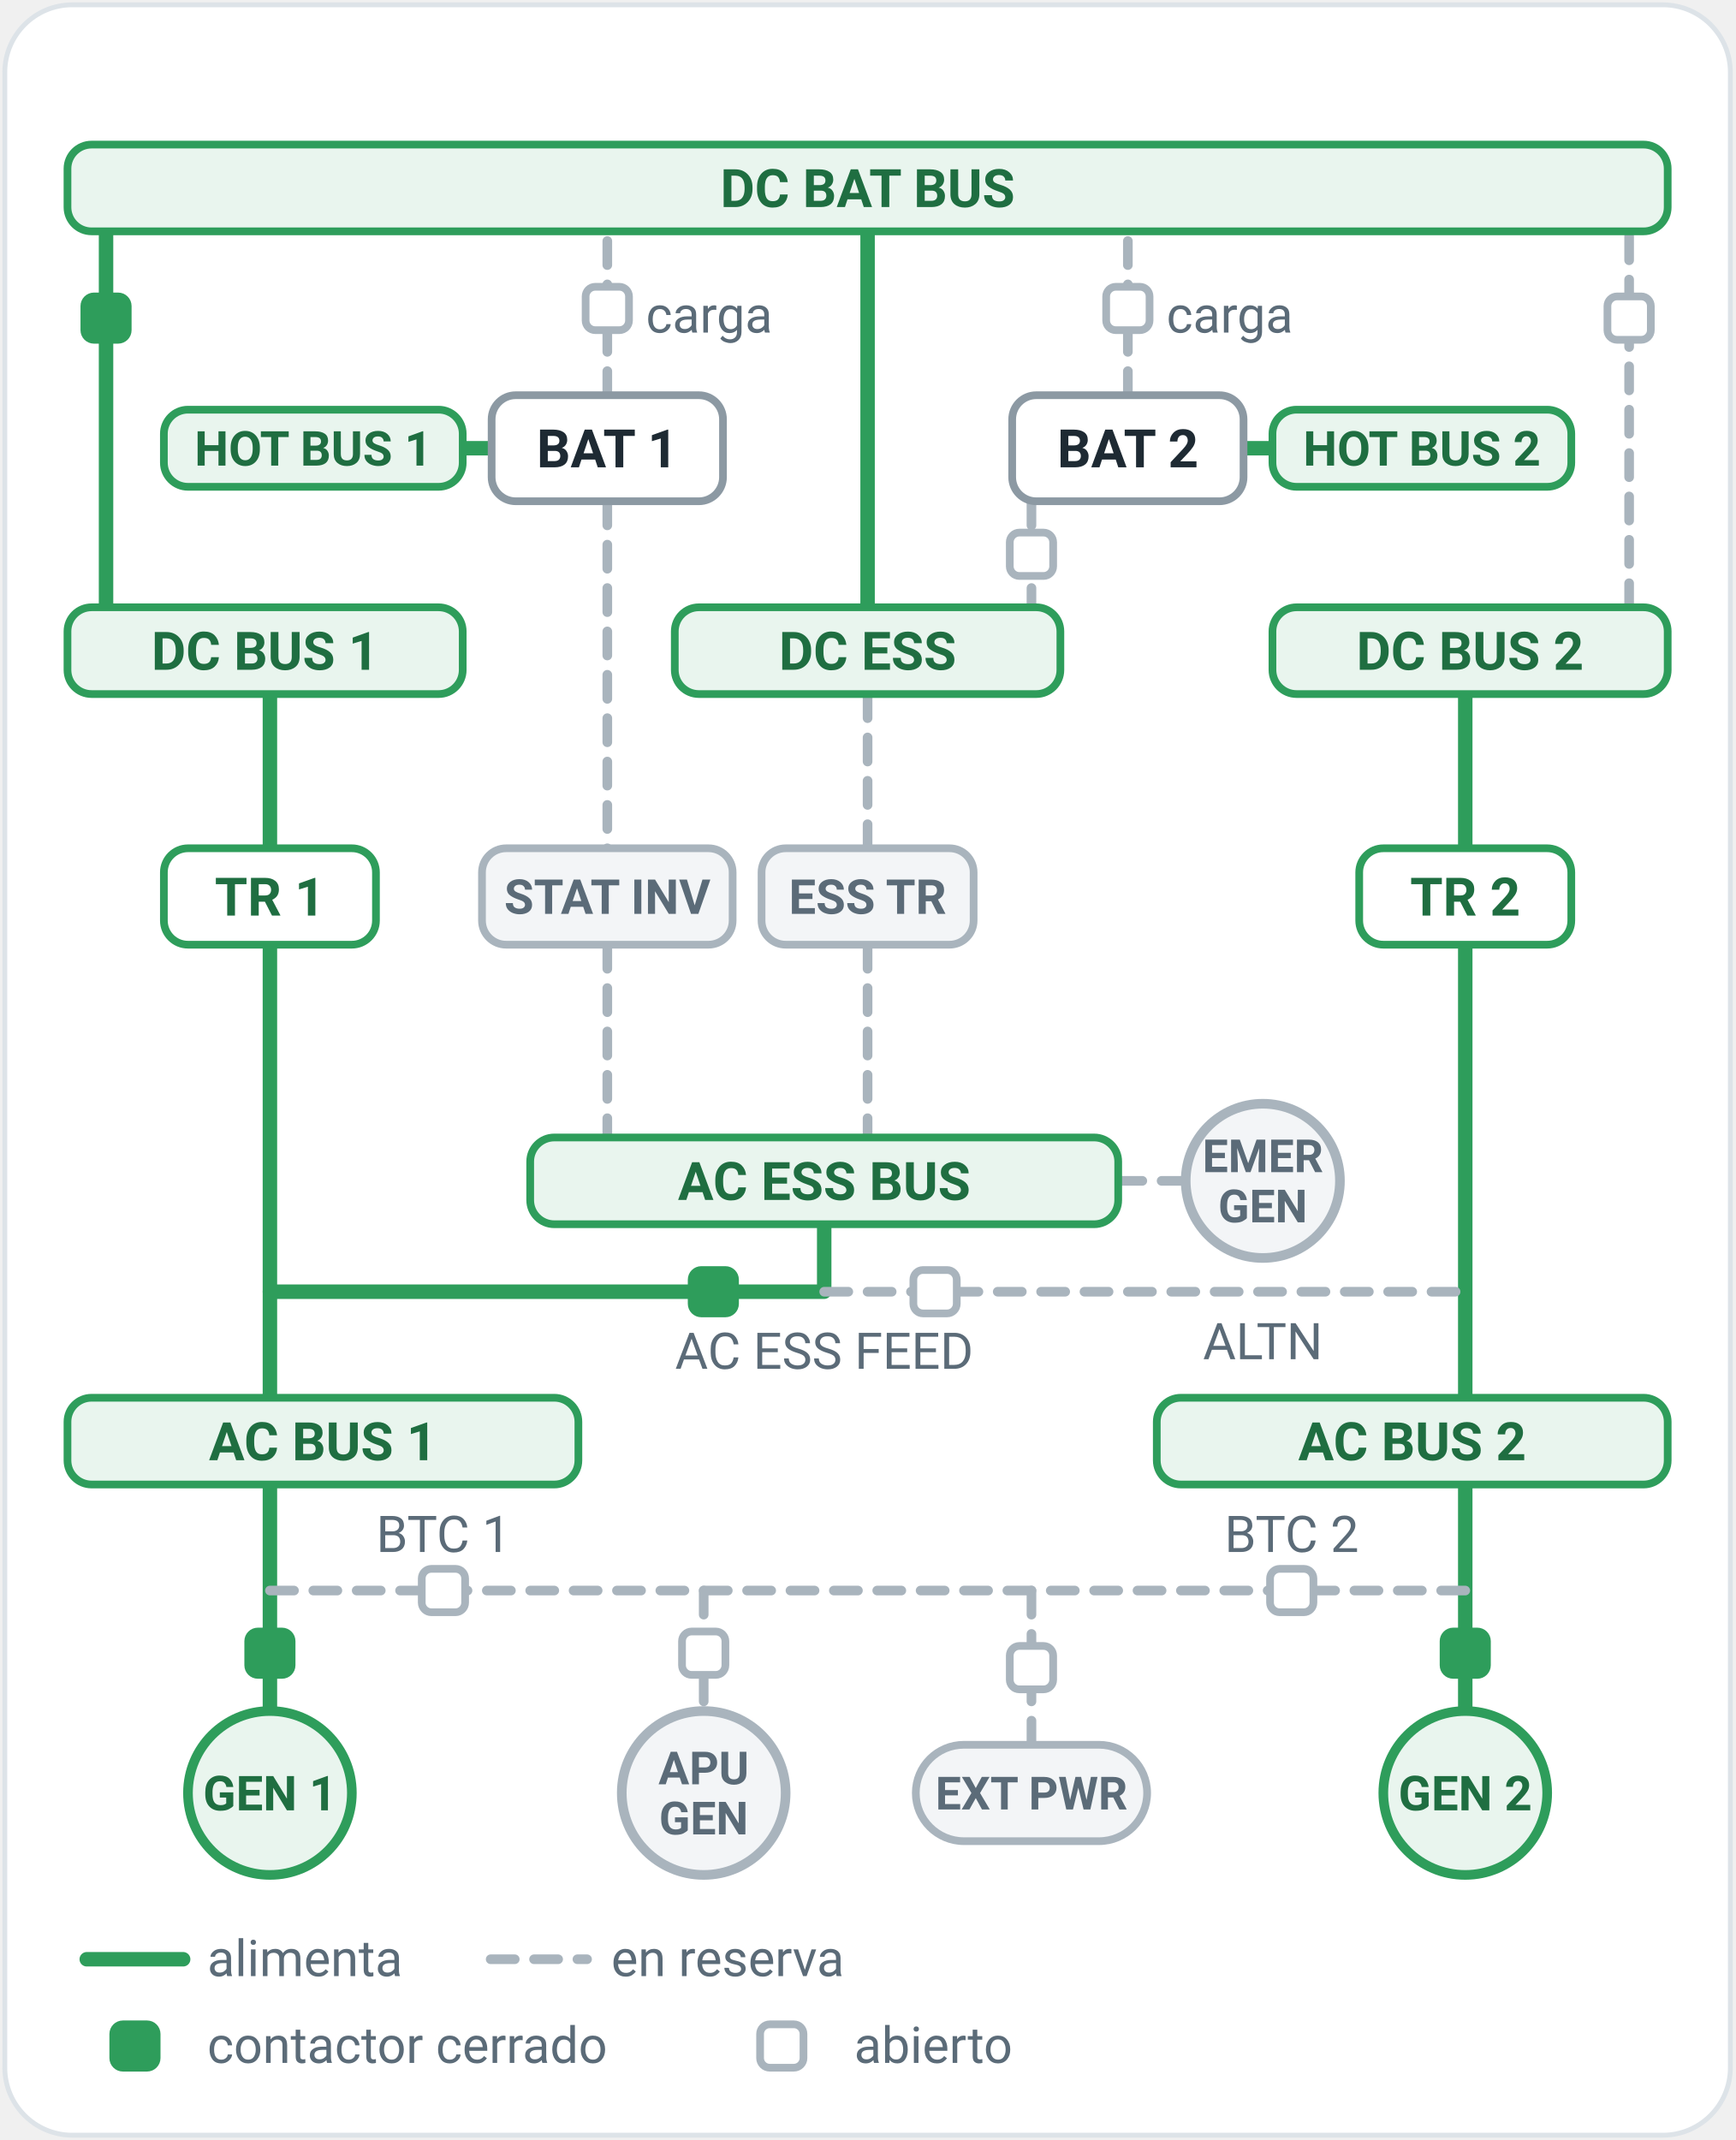
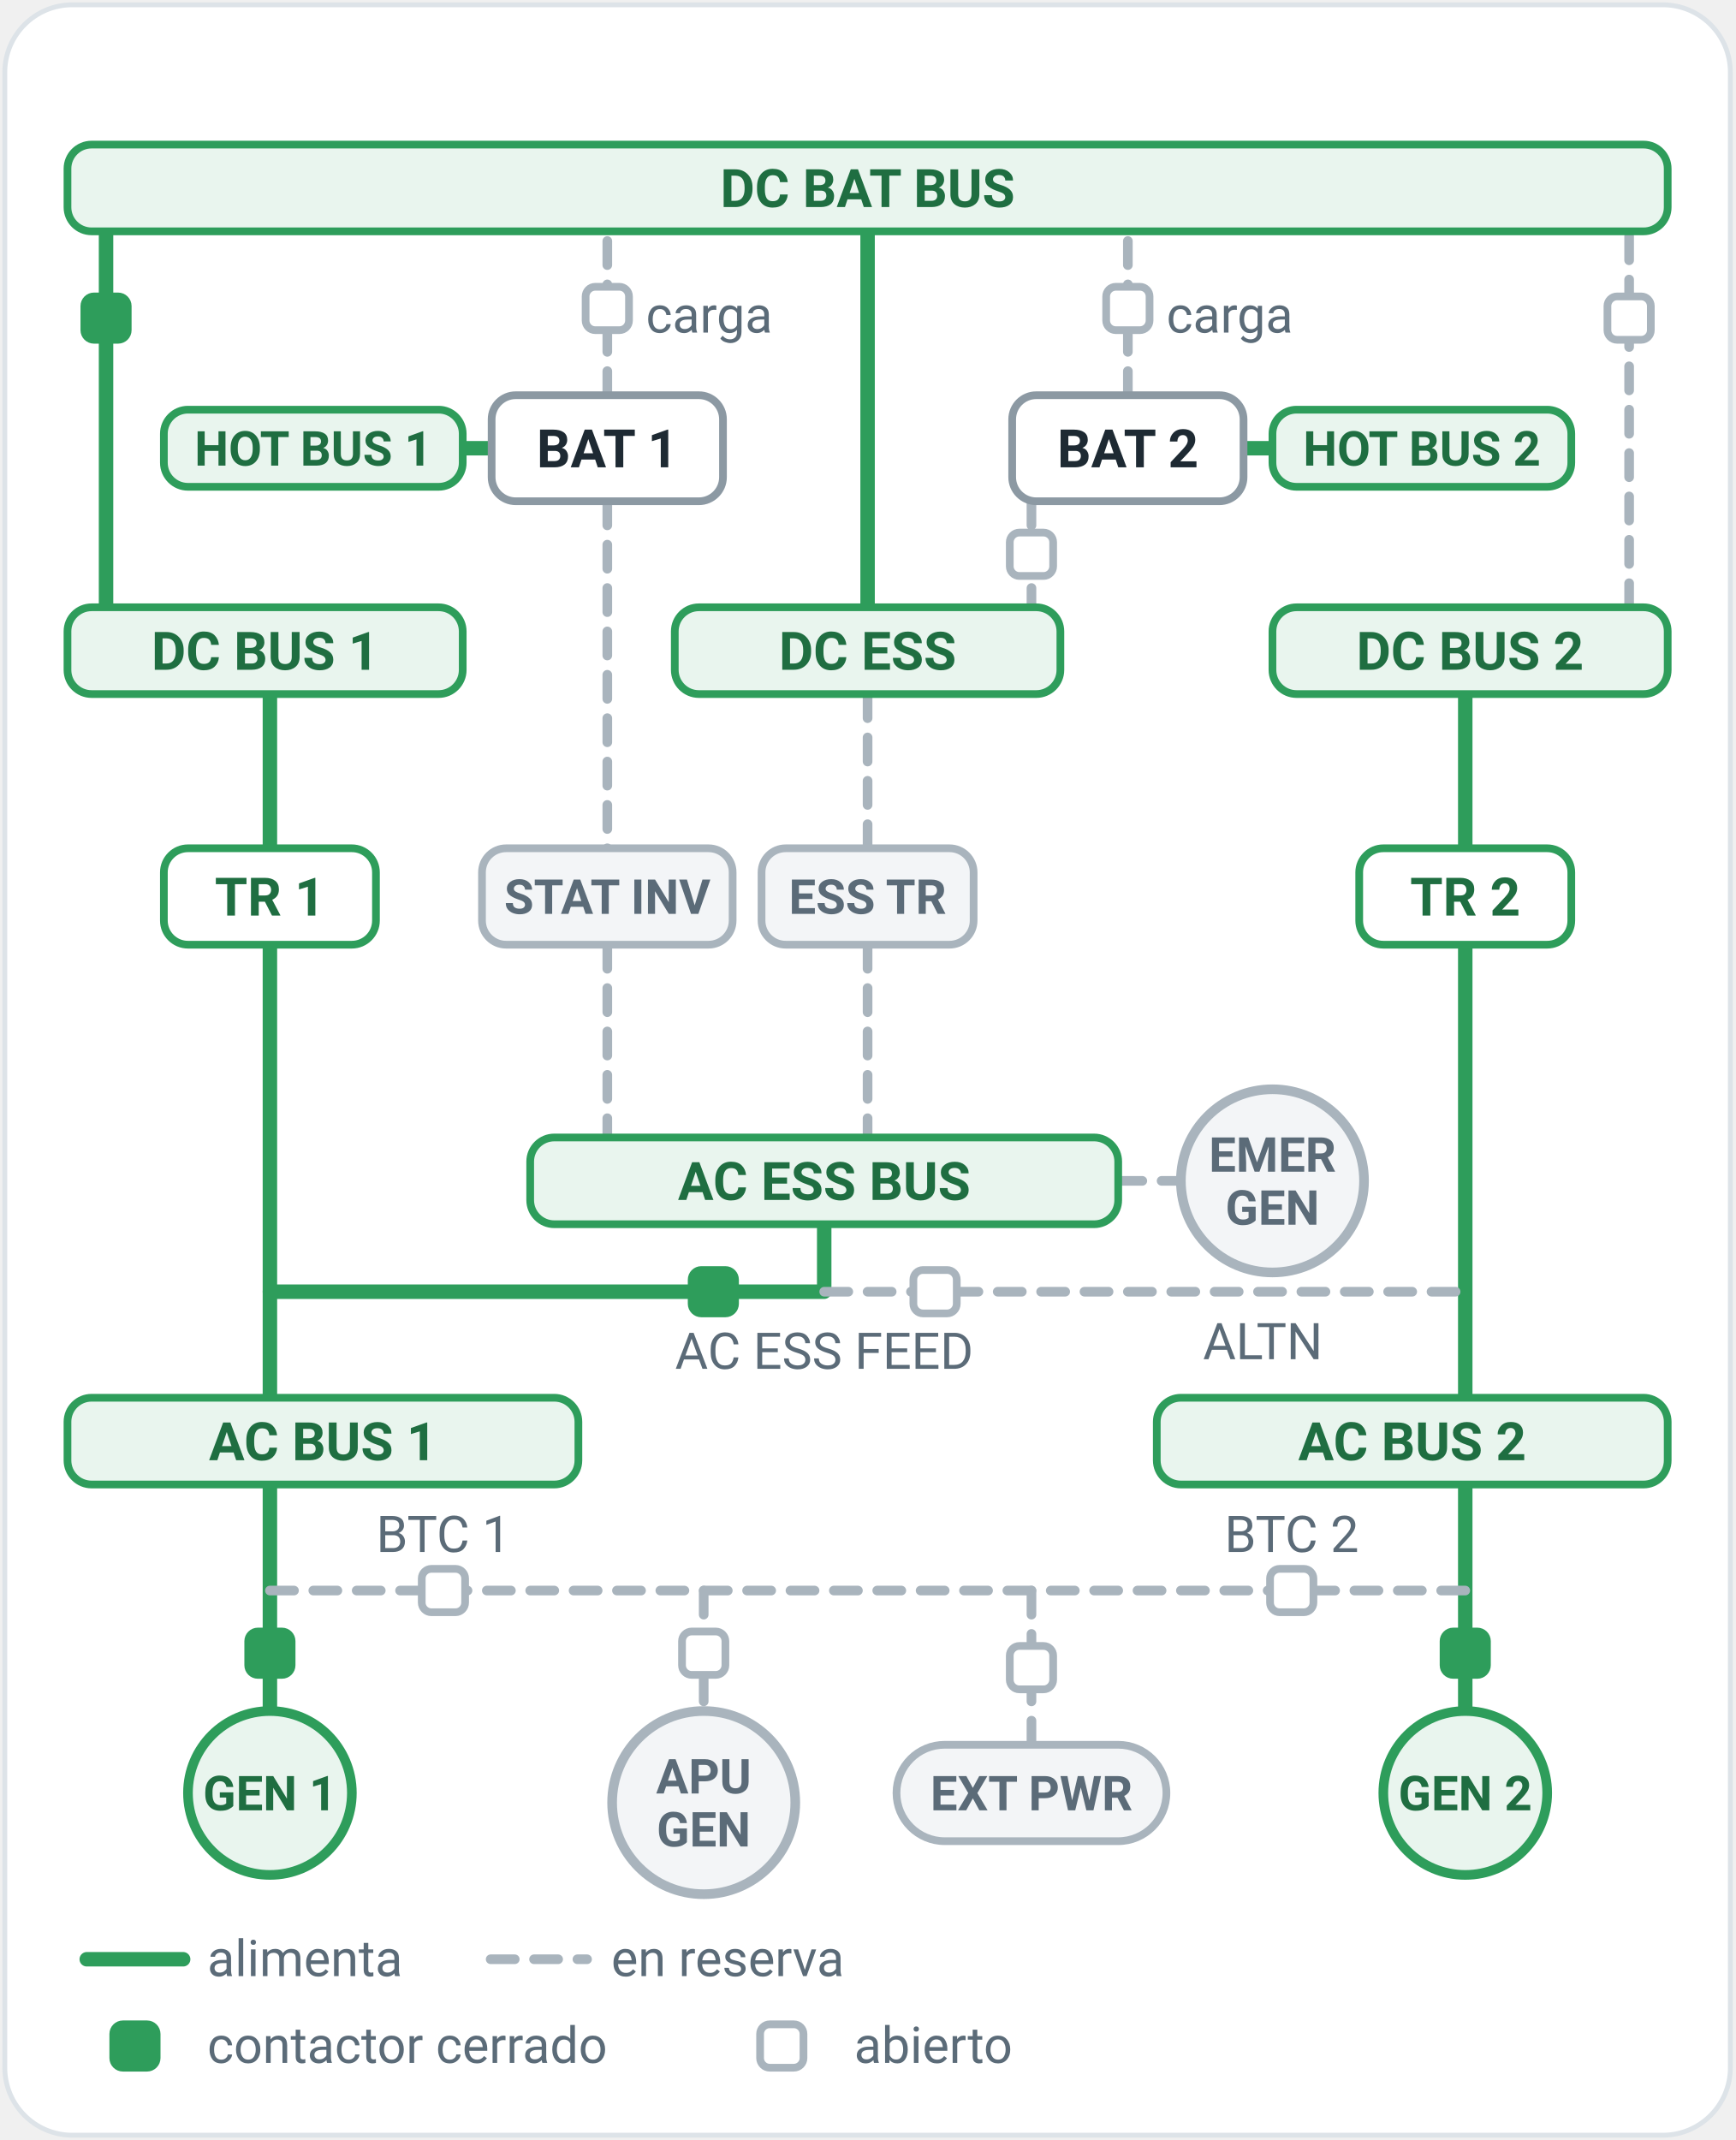
<svg xmlns="http://www.w3.org/2000/svg" viewBox="0 0 360 444" font-family="system-ui, -apple-system, 'Segoe UI', Roboto, sans-serif" role="img" aria-labelledby="t d">
  <rect x="1" y="1" width="358" height="442" rx="14" fill="#FFFFFF" stroke="#DDE3E8" />
  <path d="M22 126 L22 48" fill="none" stroke="#2E9D5B" stroke-width="3" stroke-linecap="round" stroke-linejoin="round" />
  <path d="M338 126 L338 48" fill="none" stroke="#A9B4BD" stroke-width="2" stroke-dasharray="5 4" stroke-linecap="round" stroke-linejoin="round" />
  <path d="M180 126 L180 48" fill="none" stroke="#2E9D5B" stroke-width="3" stroke-linecap="round" stroke-linejoin="round" />
  <path d="M126 82 L126 48" fill="none" stroke="#A9B4BD" stroke-width="2" stroke-dasharray="5 4" stroke-linecap="round" stroke-linejoin="round" />
  <path d="M234 82 L234 48" fill="none" stroke="#A9B4BD" stroke-width="2" stroke-dasharray="5 4" stroke-linecap="round" stroke-linejoin="round" />
  <path d="M96 93 L102 93" fill="none" stroke="#2E9D5B" stroke-width="3" stroke-linecap="round" stroke-linejoin="round" />
  <path d="M258 93 L264 93" fill="none" stroke="#2E9D5B" stroke-width="3" stroke-linecap="round" stroke-linejoin="round" />
  <path d="M56 144 L56 176" fill="none" stroke="#2E9D5B" stroke-width="3" stroke-linecap="round" stroke-linejoin="round" />
  <path d="M56 196 L56 290" fill="none" stroke="#2E9D5B" stroke-width="3" stroke-linecap="round" stroke-linejoin="round" />
  <path d="M304 144 L304 176" fill="none" stroke="#2E9D5B" stroke-width="3" stroke-linecap="round" stroke-linejoin="round" />
  <path d="M304 196 L304 290" fill="none" stroke="#2E9D5B" stroke-width="3" stroke-linecap="round" stroke-linejoin="round" />
  <path d="M126 104 L126 176" fill="none" stroke="#A9B4BD" stroke-width="2" stroke-dasharray="5 4" stroke-linecap="round" stroke-linejoin="round" />
  <path d="M126 196 L126 236" fill="none" stroke="#A9B4BD" stroke-width="2" stroke-dasharray="5 4" stroke-linecap="round" stroke-linejoin="round" />
  <path d="M180 144 L180 176" fill="none" stroke="#A9B4BD" stroke-width="2" stroke-dasharray="5 4" stroke-linecap="round" stroke-linejoin="round" />
  <path d="M180 196 L180 236" fill="none" stroke="#A9B4BD" stroke-width="2" stroke-dasharray="5 4" stroke-linecap="round" stroke-linejoin="round" />
-   <path d="M232 245 L246 245" fill="none" stroke="#A9B4BD" stroke-width="2" stroke-dasharray="5 4" stroke-linecap="round" stroke-linejoin="round" />
+   <path d="M232 245 L245 245" fill="none" stroke="#A9B4BD" stroke-width="2" stroke-dasharray="5 4" stroke-linecap="round" stroke-linejoin="round" />
  <path d="M171 254 L171 268 L56 268" fill="none" stroke="#2E9D5B" stroke-width="3" stroke-linecap="round" stroke-linejoin="round" />
  <path d="M171 268 L304 268" fill="none" stroke="#A9B4BD" stroke-width="2" stroke-dasharray="5 4" stroke-linecap="round" stroke-linejoin="round" />
  <path d="M56 308 L56 355" fill="none" stroke="#2E9D5B" stroke-width="3" stroke-linecap="round" stroke-linejoin="round" />
  <path d="M304 308 L304 355" fill="none" stroke="#2E9D5B" stroke-width="3" stroke-linecap="round" stroke-linejoin="round" />
  <path d="M56 330 L304 330" fill="none" stroke="#A9B4BD" stroke-width="2" stroke-dasharray="5 4" stroke-linecap="round" stroke-linejoin="round" />
  <path d="M146 330 L146 355" fill="none" stroke="#A9B4BD" stroke-width="2" stroke-dasharray="5 4" stroke-linecap="round" stroke-linejoin="round" />
  <path d="M214 330 L214 362" fill="none" stroke="#A9B4BD" stroke-width="2" stroke-dasharray="5 4" stroke-linecap="round" stroke-linejoin="round" />
  <path d="M214 104 L214 126" fill="none" stroke="#A9B4BD" stroke-width="2" stroke-dasharray="5 4" stroke-linecap="round" stroke-linejoin="round" />
  <rect x="17.5" y="61.5" width="9" height="9" rx="2" fill="#2E9D5B" stroke="#2E9D5B" stroke-width="1.6" />
  <rect x="121.5" y="59.5" width="9" height="9" rx="2" fill="#FFFFFF" stroke="#A9B4BD" stroke-width="1.6" />
  <rect x="229.5" y="59.5" width="9" height="9" rx="2" fill="#FFFFFF" stroke="#A9B4BD" stroke-width="1.6" />
  <rect x="333.5" y="61.5" width="9" height="9" rx="2" fill="#FFFFFF" stroke="#A9B4BD" stroke-width="1.6" />
  <rect x="209.5" y="110.5" width="9" height="9" rx="2" fill="#FFFFFF" stroke="#A9B4BD" stroke-width="1.6" />
  <rect x="143.5" y="263.5" width="9" height="9" rx="2" fill="#2E9D5B" stroke="#2E9D5B" stroke-width="1.6" />
  <rect x="189.5" y="263.5" width="9" height="9" rx="2" fill="#FFFFFF" stroke="#A9B4BD" stroke-width="1.6" />
  <rect x="51.5" y="338.5" width="9" height="9" rx="2" fill="#2E9D5B" stroke="#2E9D5B" stroke-width="1.6" />
  <rect x="299.5" y="338.5" width="9" height="9" rx="2" fill="#2E9D5B" stroke="#2E9D5B" stroke-width="1.6" />
  <rect x="87.5" y="325.5" width="9" height="9" rx="2" fill="#FFFFFF" stroke="#A9B4BD" stroke-width="1.6" />
  <rect x="263.5" y="325.5" width="9" height="9" rx="2" fill="#FFFFFF" stroke="#A9B4BD" stroke-width="1.6" />
  <rect x="141.5" y="338.5" width="9" height="9" rx="2" fill="#FFFFFF" stroke="#A9B4BD" stroke-width="1.6" />
  <rect x="209.5" y="341.5" width="9" height="9" rx="2" fill="#FFFFFF" stroke="#A9B4BD" stroke-width="1.6" />
  <rect x="14" y="30" width="332" height="18" rx="5" fill="#E9F5EE" stroke="#2E9D5B" stroke-width="1.6" />
  <text x="180" y="42.96" text-anchor="middle" font-size="11" font-weight="700" fill="#1F6E41">DC BAT BUS</text>
  <rect x="102" y="82" width="48" height="22" rx="5" fill="#FFFFFF" stroke="#8C99A3" stroke-width="1.6" />
  <text x="126" y="96.96" text-anchor="middle" font-size="11" font-weight="700" fill="#1E2A33">BAT 1</text>
  <rect x="210" y="82" width="48" height="22" rx="5" fill="#FFFFFF" stroke="#8C99A3" stroke-width="1.6" />
  <text x="234" y="96.96" text-anchor="middle" font-size="11" font-weight="700" fill="#1E2A33">BAT 2</text>
  <rect x="34" y="85" width="62" height="16" rx="5" fill="#E9F5EE" stroke="#2E9D5B" stroke-width="1.6" />
  <text x="65" y="96.6" text-anchor="middle" font-size="10" font-weight="700" fill="#1F6E41">HOT BUS 1</text>
  <rect x="264" y="85" width="62" height="16" rx="5" fill="#E9F5EE" stroke="#2E9D5B" stroke-width="1.6" />
  <text x="295" y="96.6" text-anchor="middle" font-size="10" font-weight="700" fill="#1F6E41">HOT BUS 2</text>
  <rect x="14" y="126" width="82" height="18" rx="5" fill="#E9F5EE" stroke="#2E9D5B" stroke-width="1.6" />
  <text x="55" y="138.96" text-anchor="middle" font-size="11" font-weight="700" fill="#1F6E41">DC BUS 1</text>
  <rect x="264" y="126" width="82" height="18" rx="5" fill="#E9F5EE" stroke="#2E9D5B" stroke-width="1.6" />
  <text x="305" y="138.96" text-anchor="middle" font-size="11" font-weight="700" fill="#1F6E41">DC BUS 2</text>
  <rect x="140" y="126" width="80" height="18" rx="5" fill="#E9F5EE" stroke="#2E9D5B" stroke-width="1.6" />
  <text x="180" y="138.96" text-anchor="middle" font-size="11" font-weight="700" fill="#1F6E41">DC ESS</text>
  <rect x="34" y="176" width="44" height="20" rx="5" fill="#FFFFFF" stroke="#2E9D5B" stroke-width="1.6" />
  <text x="56" y="189.96" text-anchor="middle" font-size="11" font-weight="700" fill="#1F6E41">TR 1</text>
  <rect x="282" y="176" width="44" height="20" rx="5" fill="#FFFFFF" stroke="#2E9D5B" stroke-width="1.6" />
  <text x="304" y="189.96" text-anchor="middle" font-size="11" font-weight="700" fill="#1F6E41">TR 2</text>
  <rect x="100" y="176" width="52" height="20" rx="5" fill="#F3F5F7" stroke="#A9B4BD" stroke-width="1.6" />
  <text x="126" y="189.6" text-anchor="middle" font-size="10" font-weight="700" fill="#5B6B78">STAT INV</text>
  <rect x="158" y="176" width="44" height="20" rx="5" fill="#F3F5F7" stroke="#A9B4BD" stroke-width="1.6" />
  <text x="180" y="189.6" text-anchor="middle" font-size="10" font-weight="700" fill="#5B6B78">ESS TR</text>
  <rect x="110" y="236" width="122" height="18" rx="5" fill="#E9F5EE" stroke="#2E9D5B" stroke-width="1.6" />
  <text x="171" y="248.96" text-anchor="middle" font-size="11" font-weight="700" fill="#1F6E41">AC ESS BUS</text>
-   <circle cx="262" cy="245" r="16" fill="#F3F5F7" stroke="#A9B4BD" stroke-width="2" />
-   <text x="262" y="243.2" text-anchor="middle" font-size="9.5" font-weight="700" fill="#5B6B78">EMER</text>
-   <text x="262" y="253.6" text-anchor="middle" font-size="9.5" font-weight="700" fill="#5B6B78">GEN</text>
+   <circle cx="264" cy="245" r="19" fill="#F3F5F7" stroke="#A9B4BD" stroke-width="2" />
+   <text x="264" y="243.1" text-anchor="middle" font-size="10" font-weight="700" fill="#5B6B78">EMER</text>
+   <text x="264" y="254.1" text-anchor="middle" font-size="10" font-weight="700" fill="#5B6B78">GEN</text>
  <rect x="14" y="290" width="106" height="18" rx="5" fill="#E9F5EE" stroke="#2E9D5B" stroke-width="1.6" />
  <text x="67" y="302.96" text-anchor="middle" font-size="11" font-weight="700" fill="#1F6E41">AC BUS 1</text>
  <rect x="240" y="290" width="106" height="18" rx="5" fill="#E9F5EE" stroke="#2E9D5B" stroke-width="1.6" />
  <text x="293" y="302.96" text-anchor="middle" font-size="11" font-weight="700" fill="#1F6E41">AC BUS 2</text>
  <circle cx="56" cy="372" r="17" fill="#E9F5EE" stroke="#2E9D5B" stroke-width="2" />
  <text x="56" y="375.6" text-anchor="middle" font-size="10" font-weight="700" fill="#1F6E41">GEN 1</text>
-   <circle cx="146" cy="372" r="17" fill="#F3F5F7" stroke="#A9B4BD" stroke-width="2" />
-   <text x="146" y="370.2" text-anchor="middle" font-size="9.5" font-weight="700" fill="#5B6B78">APU</text>
-   <text x="146" y="380.6" text-anchor="middle" font-size="9.5" font-weight="700" fill="#5B6B78">GEN</text>
+   <circle cx="146" cy="374" r="19" fill="#F3F5F7" stroke="#A9B4BD" stroke-width="2" />
+   <text x="146" y="372.1" text-anchor="middle" font-size="10" font-weight="700" fill="#5B6B78">APU</text>
+   <text x="146" y="383.1" text-anchor="middle" font-size="10" font-weight="700" fill="#5B6B78">GEN</text>
  <circle cx="304" cy="372" r="17" fill="#E9F5EE" stroke="#2E9D5B" stroke-width="2" />
  <text x="304" y="375.6" text-anchor="middle" font-size="10" font-weight="700" fill="#1F6E41">GEN 2</text>
-   <rect x="190" y="362" width="48" height="20" rx="10" fill="#F3F5F7" stroke="#A9B4BD" stroke-width="1.6" />
-   <text x="214" y="375.42" text-anchor="middle" font-size="9.5" font-weight="700" fill="#5B6B78">EXT PWR</text>
+   <rect x="186" y="362" width="56" height="20" rx="10" fill="#F3F5F7" stroke="#A9B4BD" stroke-width="1.6" />
+   <text x="214" y="375.6" text-anchor="middle" font-size="10" font-weight="700" fill="#5B6B78">EXT PWR</text>
  <text x="92" y="322" text-anchor="middle" font-size="10.5" fill="#5B6B78">BTC 1</text>
  <text x="268" y="322" text-anchor="middle" font-size="10.5" fill="#5B6B78">BTC 2</text>
  <text x="171" y="284" text-anchor="middle" font-size="10.5" fill="#5B6B78">AC ESS FEED</text>
  <text x="262" y="282" text-anchor="middle" font-size="10.5" fill="#5B6B78">ALTN</text>
  <text x="134" y="69" font-size="10.5" fill="#5B6B78">carga</text>
  <text x="242" y="69" font-size="10.5" fill="#5B6B78">carga</text>
  <path d="M18 406.5 L38 406.5" fill="none" stroke="#2E9D5B" stroke-width="3" stroke-linecap="round" stroke-linejoin="round" />
  <text x="43" y="410" font-size="10.5" fill="#5B6B78">alimenta</text>
  <path d="M101.8 406.5 L121.8 406.5" fill="none" stroke="#A9B4BD" stroke-width="2" stroke-dasharray="5 4" stroke-linecap="round" stroke-linejoin="round" />
  <text x="126.8" y="410" font-size="10.5" fill="#5B6B78">en reserva</text>
  <rect x="23.5" y="420" width="9" height="9" rx="2" fill="#2E9D5B" stroke="#2E9D5B" stroke-width="1.6" />
  <text x="43" y="428" font-size="10.5" fill="#5B6B78">contactor cerrado</text>
  <rect x="157.7" y="420" width="9" height="9" rx="2" fill="#FFFFFF" stroke="#A9B4BD" stroke-width="1.6" />
  <text x="177.2" y="428" font-size="10.5" fill="#5B6B78">abierto</text>
</svg>
